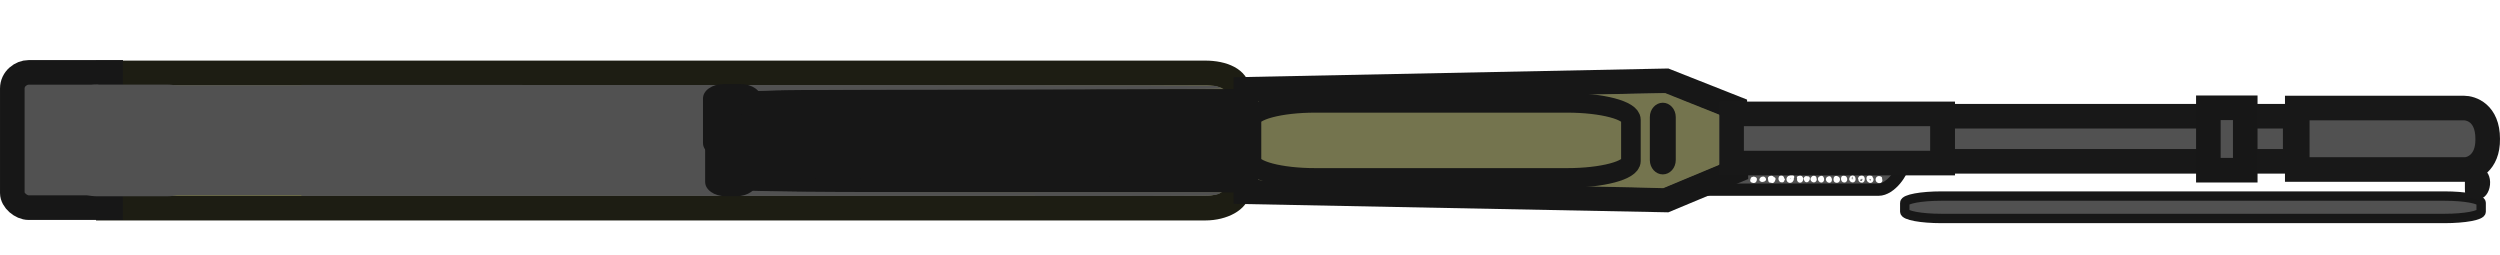
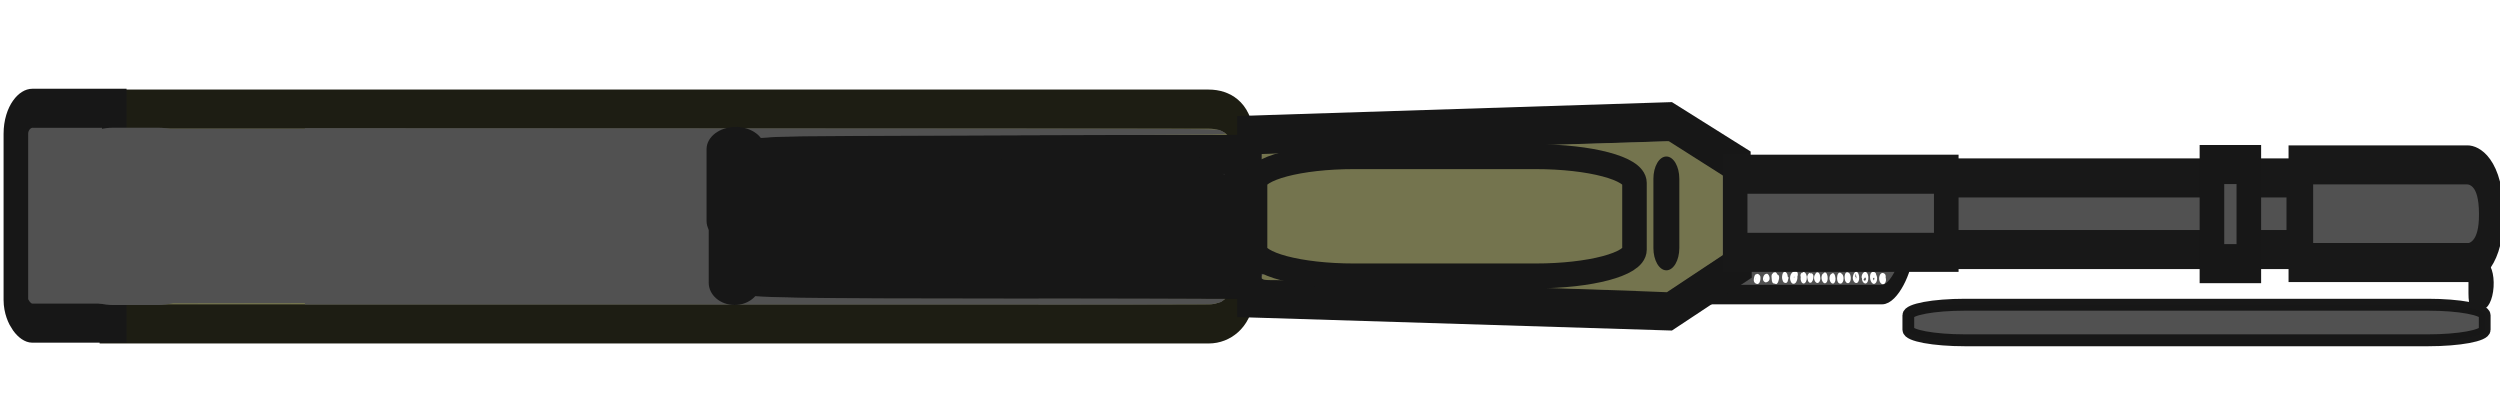
- <svg xmlns="http://www.w3.org/2000/svg" version="1.1" width="245.131" height="25" viewBox="0 0 245.131 25" id="svg186">
+ <svg xmlns="http://www.w3.org/2000/svg" version="1.1" width="158" height="25" viewBox="0 0 158 25" id="svg186">
  <defs id="defs190">
    <clipPath clipPathUnits="userSpaceOnUse" id="clipPath272">
      <path id="path273" style="fill:#ff0000;fill-opacity:1;fill-rule:nonzero;stroke:none;stroke-width:0.829" d="m 276.181,180.885 v 5.143 h 17.429 v -5.143 z m 7.851,3.439 c 0.007,-4.7e-4 0.015,-2e-5 0.023,0 0.18,3.7e-4 0.254,0.149 0.162,0.301 0.013,0.02 0.02,0.059 -0.01,0.125 -0.006,0.017 -0.007,0.024 -0.015,0.041 -0.016,0.036 -0.039,0.068 -0.066,0.096 -0.008,0.007 -0.016,0.016 -0.024,0.023 -0.045,0.038 -0.101,0.06 -0.16,0.066 -0.04,0.002 -0.037,0.004 -0.079,-0.002 -0.029,-0.004 -0.061,-0.015 -0.086,-0.029 -0.014,-0.008 -0.027,-0.019 -0.041,-0.028 -0.007,-0.007 -0.017,-0.014 -0.024,-0.021 -0.036,-0.036 -0.059,-0.081 -0.075,-0.13 -0.006,-0.027 -0.01,-0.041 -0.011,-0.07 -0.002,-0.06 0.01,-0.113 0.039,-0.165 0.007,-0.01 0.013,-0.022 0.021,-0.032 0.012,-0.016 0.027,-0.029 0.042,-0.042 8.2e-4,-9.1e-4 -8.3e-4,-0.002 0.002,-0.003 0.002,-9.9e-4 0.002,-0.002 0.005,-0.003 l 0.002,-0.002 c 0.006,-0.006 0.012,-0.011 0.018,-0.016 0.029,-0.025 0.063,-0.043 0.097,-0.058 0.068,-0.031 0.128,-0.047 0.181,-0.05 z m 4.955,0.016 h 0.002 c 0.016,-0.002 0.04,0.005 0.074,0.024 0.02,0.011 0.041,0.021 0.058,0.036 0.016,0.013 0.026,0.022 0.041,0.037 0.028,0.031 0.047,0.066 0.061,0.105 0.007,0.023 0.011,0.031 0.016,0.055 0.009,0.042 0.01,0.084 0.005,0.126 -0.004,0.022 -0.006,0.032 -0.013,0.053 -0.016,0.045 -0.042,0.084 -0.079,0.115 -0.011,0.007 -0.022,0.016 -0.034,0.023 -0.048,0.026 -0.102,0.031 -0.155,0.021 -0.009,-0.002 -0.019,-0.006 -0.028,-0.008 -0.045,-0.013 -0.087,-0.036 -0.121,-0.068 -0.02,-0.021 -0.026,-0.026 -0.042,-0.05 -0.021,-0.031 -0.036,-0.066 -0.042,-0.104 -0.002,-0.014 8.3e-4,-0.028 -0.002,-0.042 0.002,-0.014 0.002,-0.027 0.005,-0.041 0.007,-0.044 0.029,-0.084 0.052,-0.121 0.024,-0.037 0.049,-0.072 0.086,-0.097 h 0.002 c 0.048,-0.033 0.074,-0.04 0.087,-0.031 h 0.003 c 0.002,-0.018 0.009,-0.031 0.024,-0.034 z m -5.81,0.021 c 0.002,-3.5e-4 0.006,0 0.008,0 0.049,-3.7e-4 0.083,0.012 0.123,0.037 0.006,0.005 0.012,0.008 0.018,0.013 0.006,0.004 0.01,0.01 0.015,0.015 l 0.002,0.002 c 0.044,0.024 0.081,0.079 0.094,0.162 0.002,0.005 0.002,0.01 0.003,0.015 0.003,0.013 0.007,0.025 0.01,0.037 0.052,-0.014 0.076,0.001 0.031,0.086 -0.009,0.016 -0.015,0.034 -0.023,0.05 v 0.003 c -0.003,0.026 -0.012,0.049 -0.026,0.071 -0.005,0.008 -0.011,0.014 -0.016,0.021 -0.007,0.006 -0.012,0.009 -0.016,0.013 l -0.002,0.002 c -8.3e-4,9.1e-4 -0.002,0.002 -0.003,0.003 -0.006,0.006 -0.013,0.011 -0.019,0.016 -0.002,0.001 -0.002,0.002 -0.005,0.003 l -0.002,0.002 c -0.004,0.003 -0.01,0.004 -0.015,0.006 -0.007,0.003 -0.014,0.006 -0.021,0.008 -0.021,0.007 -0.043,0.01 -0.065,0.01 -0.016,-9.9e-4 -0.016,0.001 -0.028,-0.002 -0.006,-9.1e-4 -0.009,-0.002 -0.015,-0.003 -8.3e-4,-1.6e-4 -0.003,7.4e-4 -0.003,0 -0.002,-3.1e-4 -0.002,-0.001 -0.007,-0.003 -0.002,-8e-5 -0.006,0.001 -0.008,-0.002 -0.018,-0.001 -0.036,-0.002 -0.053,-0.006 -0.014,-0.004 -0.021,-0.006 -0.034,-0.013 -0.032,-0.016 -0.061,-0.042 -0.079,-0.073 -0.003,-0.005 -0.005,-0.011 -0.008,-0.016 -0.002,-0.004 -0.003,-0.002 -0.003,-0.002 -0.006,-0.01 -0.011,-0.021 -0.016,-0.031 -0.013,-0.025 -0.007,-0.014 -0.016,-0.032 -0.009,-0.022 -0.018,-0.043 -0.021,-0.066 -0.002,-0.019 -0.002,-0.038 -0.002,-0.057 8.3e-4,-0.015 0.002,-0.029 0.005,-0.044 0.002,-0.014 0.006,-0.028 0.01,-0.042 0.003,-0.013 0.007,-0.025 0.011,-0.037 0.009,-0.025 0.022,-0.049 0.039,-0.07 0.01,-0.011 0.015,-0.017 0.026,-0.026 0.026,-0.021 0.055,-0.035 0.087,-0.042 0.008,-9.9e-4 0.016,-0.004 0.024,-0.005 z m 6.542,0.005 c 0.01,-8.1e-4 0.02,-9.1e-4 0.031,0 0.015,9.9e-4 0.029,0.006 0.044,0.008 0.013,0.005 0.026,0.009 0.039,0.015 0.007,0.003 0.012,0.008 0.018,0.011 0.024,0.015 0.047,0.034 0.066,0.055 0.014,0.017 0.021,0.023 0.032,0.042 0.017,0.028 0.028,0.059 0.034,0.091 0.004,0.021 0.007,0.03 0.008,0.052 0.003,0.039 -6.5e-4,0.078 -0.008,0.117 -0.008,0.031 -0.017,0.063 -0.034,0.091 -0.028,0.045 -0.053,0.068 -0.099,0.092 -0.016,0.006 -0.031,0.012 -0.047,0.016 -0.012,0.003 -0.024,0.004 -0.036,0.005 -0.035,0.003 -0.071,-0.004 -0.104,-0.015 -0.019,-0.007 -0.025,-0.01 -0.044,-0.019 -0.035,-0.018 -0.067,-0.041 -0.092,-0.071 -0.016,-0.022 -0.024,-0.032 -0.036,-0.058 -0.016,-0.037 -0.025,-0.077 -0.019,-0.117 1.4e-4,-9.9e-4 -1.5e-4,-0.002 0,-0.003 -0.029,-0.003 -0.04,-0.029 -0.018,-0.1 0.003,-0.011 0.008,-0.023 0.013,-0.034 0.011,-0.026 0.026,-0.05 0.045,-0.071 0.018,-0.02 0.036,-0.038 0.06,-0.052 0.018,-0.011 0.035,-0.021 0.055,-0.029 0.029,-0.012 0.06,-0.022 0.091,-0.024 z m 0.641,0 c 0.013,-9.1e-4 0.026,-6.2e-4 0.039,0 0.155,0.007 0.23,0.075 0.23,0.147 0.003,0.004 0.006,0.008 0.01,0.013 0.007,0.009 0.014,0.019 0.021,0.029 0.016,0.025 0.018,0.033 0.029,0.06 0.002,0.011 0.007,0.024 0.01,0.036 0.011,0.051 0.007,0.104 -0.01,0.154 -0.01,0.025 -0.013,0.032 -0.028,0.055 -0.021,0.034 -0.05,0.063 -0.084,0.084 -0.023,0.012 -0.027,0.016 -0.052,0.024 -0.04,0.014 -0.083,0.018 -0.125,0.011 -0.012,-0.003 -0.022,-0.006 -0.034,-0.01 -0.008,-0.002 -0.017,-0.005 -0.024,-0.008 -0.033,-0.014 -0.064,-0.033 -0.091,-0.057 -0.02,-0.02 -0.026,-0.024 -0.044,-0.047 -0.028,-0.036 -0.048,-0.078 -0.061,-0.121 -0.003,-0.011 -0.006,-0.022 -0.008,-0.034 -0.013,-0.058 -0.012,-0.119 0.003,-0.177 0.011,-0.026 0.014,-0.037 0.031,-0.061 0.025,-0.036 0.06,-0.061 0.1,-0.078 0.007,-0.003 0.016,-0.006 0.024,-0.008 0.021,-0.007 0.042,-0.011 0.063,-0.013 z m -5.66,0.005 h 0.002 0.002 v 0.002 c 0.015,-0.002 0.037,0.002 0.066,0.006 0.007,0.002 0.015,0.003 0.023,0.005 0.024,0.007 0.044,0.017 0.065,0.031 0.005,0.004 0.011,0.008 0.016,0.011 0.005,0.004 0.008,0.01 0.013,0.015 0.004,0.004 0.009,0.008 0.013,0.013 0.002,0.002 0.005,0.006 0.008,0.008 0.011,0.012 0.024,0.022 0.032,0.036 0.017,0.029 0.031,0.059 0.039,0.092 0.002,0.008 0.007,0.016 0.008,0.024 0.003,0.022 -8.3e-4,0.044 -0.003,0.066 v 0.002 c 8.3e-4,0.025 -8.3e-4,0.051 -0.008,0.076 -0.002,0.006 -0.002,0.012 -0.007,0.018 -0.01,0.031 -0.026,0.062 -0.047,0.087 -0.012,0.015 -0.011,0.017 -0.026,0.031 -0.022,0.021 -0.048,0.038 -0.076,0.05 -0.025,0.009 -0.035,0.013 -0.061,0.016 -0.04,0.005 -0.08,-4e-5 -0.118,-0.015 -0.026,-0.012 -0.035,-0.015 -0.058,-0.032 -0.042,-0.032 -0.067,-0.072 -0.084,-0.121 -0.003,-0.014 -0.01,-0.027 -0.013,-0.041 -0.006,-0.038 -0.002,-0.078 0.008,-0.115 v -0.002 c -0.063,-0.093 -0.003,-0.218 0.144,-0.23 0.011,-8.3e-4 0.022,-5e-4 0.034,0 -5.7e-4,-0.017 0.006,-0.031 0.029,-0.034 z m -2.32,0.01 c 0.003,-1.8e-4 0.007,3e-5 0.01,0 0.009,-9e-5 0.018,10e-4 0.028,0.003 0.01,0.002 0.02,0.003 0.029,0.005 0.033,0.008 0.062,0.023 0.087,0.045 0.019,0.016 0.037,0.034 0.052,0.053 0.006,0.007 0.011,0.015 0.016,0.023 0.111,-0.002 0.187,0.121 0.096,0.283 -0.004,0.021 -0.01,0.041 -0.023,0.058 -0.004,0.009 -0.013,0.016 -0.018,0.024 -0.007,0.011 -0.014,0.023 -0.021,0.032 -5e-4,5.7e-4 8.2e-4,0.002 -0.002,0.003 -0.002,0.003 -0.002,0.007 -0.007,0.01 -0.002,0.002 -0.005,0.003 -0.008,0.005 l -0.003,0.003 c -0.062,0.069 -0.137,0.08 -0.193,0.049 -0.015,-9.9e-4 -0.03,0.001 -0.045,-0.002 -0.007,-0.002 -0.014,-0.004 -0.021,-0.006 -0.012,-0.003 -0.023,-0.006 -0.034,-0.011 -0.087,0.018 -0.187,-0.059 -0.191,-0.233 -10e-5,-0.003 1e-4,-0.003 0,-0.005 -8.3e-4,-0.005 8.3e-4,-0.01 -0.002,-0.015 -8.3e-4,-0.009 -0.003,-0.019 -0.003,-0.028 8.3e-4,0.003 4.3e-4,-0.007 0,-0.005 -0.003,-0.014 -0.008,-0.028 -0.008,-0.042 0,-0.005 -2.2e-4,-0.011 0,-0.015 -2.7e-4,-0.007 -1e-4,-0.011 0,-0.018 2.2e-4,-0.034 0.007,-0.069 0.026,-0.097 0.01,-0.012 0.012,-0.015 0.024,-0.024 0.009,-0.007 0.02,-0.012 0.031,-0.015 l 0.003,-0.003 c 0.002,-0.002 0.006,-0.003 0.008,-0.005 0.005,-0.004 0.009,-0.008 0.015,-0.013 0.01,-0.01 0.018,-0.022 0.032,-0.029 0.005,-0.002 0.009,-0.004 0.015,-0.005 0.01,-0.003 0.021,-0.005 0.031,-0.005 0.004,-2.5e-4 0.009,-3e-5 0.013,0 0.02,-0.005 0.04,-0.01 0.06,-0.011 z m 5.877,0.003 c 0.003,-1.7e-4 0.007,-5e-5 0.011,0 0.024,3.7e-4 0.047,0.006 0.07,0.011 0.013,0.003 0.024,0.006 0.034,0.01 8.3e-4,3.6e-4 0.002,-3.7e-4 0.003,0 0.005,0.001 0.008,0.003 0.013,0.005 0.002,8.2e-4 0.002,0.002 0.007,0.003 0.036,0.012 0.066,0.031 0.092,0.06 0.006,0.007 0.013,0.014 0.018,0.021 0.026,0.035 0.041,0.076 0.05,0.118 0.002,0.007 0.004,0.015 0.005,0.023 0.006,0.043 0.006,0.087 -0.005,0.13 -0.009,0.028 -0.011,0.039 -0.026,0.065 -0.02,0.034 -0.047,0.064 -0.081,0.084 -0.012,0.007 -0.025,0.012 -0.037,0.018 -0.014,0.004 -0.026,0.009 -0.041,0.011 -0.042,0.008 -0.088,0.002 -0.128,-0.013 -0.009,-0.003 -0.016,-0.008 -0.024,-0.011 -0.007,-0.004 -0.015,-0.007 -0.023,-0.011 -0.032,-0.02 -0.06,-0.046 -0.081,-0.078 -0.003,-0.006 -0.007,-0.01 -0.01,-0.016 -0.015,-0.028 -0.027,-0.06 -0.034,-0.091 -0.004,-0.018 -0.002,-0.023 -0.007,-0.042 -0.004,-0.033 -0.004,-0.066 0.002,-0.099 0.002,-0.009 0.002,-0.016 0.005,-0.024 0.007,-0.028 0.018,-0.059 0.034,-0.083 0.026,-0.038 0.03,-0.036 0.068,-0.065 0.018,-0.007 0.035,-0.016 0.053,-0.021 0.01,-0.003 0.02,-0.004 0.031,-0.005 z m -2.433,0.005 c 0.003,-2.5e-4 0.005,2.2e-4 0.008,0 0.018,-0.001 0.037,0.001 0.055,0.003 0.031,0.007 0.061,0.018 0.087,0.037 0.015,0.011 0.03,0.023 0.042,0.037 0.007,0.009 0.014,0.017 0.019,0.028 0.011,0.024 0.038,0.05 0.026,0.073 -0.002,0.003 -0.002,0.005 -0.005,0.008 0.003,0.007 0.007,0.012 0.01,0.021 0.003,0.009 0.005,0.017 0.008,0.026 0.007,0.029 0.013,0.043 0.013,0.074 0,0.045 -0.013,0.088 -0.036,0.126 -0.007,0.011 -0.015,0.02 -0.023,0.031 -0.027,0.027 -0.032,0.036 -0.066,0.055 -0.037,0.021 -0.079,0.029 -0.121,0.028 -0.013,-4.1e-4 -0.025,-0.002 -0.037,-0.003 -0.011,-0.003 -0.022,-0.006 -0.032,-0.01 -0.042,-0.014 -0.082,-0.039 -0.113,-0.07 -0.008,-0.008 -0.016,-0.017 -0.024,-0.026 -0.02,-0.03 -0.028,-0.036 -0.041,-0.07 -0.014,-0.037 -0.017,-0.076 -0.013,-0.115 0.002,-0.011 0.005,-0.021 0.008,-0.032 0.008,-0.025 0.009,-0.035 0.023,-0.058 0.015,-0.025 0.035,-0.046 0.058,-0.063 0.008,-0.012 0.021,-0.026 0.041,-0.044 0.007,-0.006 0.012,-0.014 0.019,-0.019 0.015,-0.012 0.022,-0.013 0.039,-0.021 0.008,-0.003 0.017,-0.008 0.026,-0.01 0.007,-0.002 0.013,-0.004 0.019,-0.005 0.003,-4.2e-4 0.007,0.001 0.01,-0.002 z m 0.625,0.005 c 0.011,-2.1e-4 0.022,0.003 0.032,0.003 0.014,0.003 0.028,0.004 0.042,0.008 0.01,0.003 0.02,0.008 0.029,0.013 0.033,0.019 0.057,0.042 0.076,0.074 0.015,0.025 0.027,0.051 0.037,0.078 0.002,0.007 0.006,0.014 0.008,0.021 0.009,0.033 0.012,0.069 0.011,0.104 -8.3e-4,0.017 -8.3e-4,0.023 -0.003,0.041 -0.006,0.042 -0.019,0.083 -0.042,0.118 -0.009,0.011 -0.016,0.022 -0.026,0.032 -0.034,0.035 -0.078,0.057 -0.126,0.063 -0.009,9.9e-4 -0.018,-0.001 -0.028,0.002 -0.007,-5e-4 -0.017,0.001 -0.024,-0.002 -0.031,-0.003 -0.061,-0.013 -0.089,-0.028 -0.007,-0.004 -0.013,-0.007 -0.019,-0.011 -0.033,-0.021 -0.061,-0.048 -0.084,-0.079 -0.004,-0.007 -0.009,-0.014 -0.013,-0.021 -0.023,-0.037 -0.04,-0.078 -0.045,-0.121 -0.002,-0.027 -0.004,-0.036 0,-0.063 0.005,-0.039 0.021,-0.075 0.044,-0.107 0.007,-0.008 0.013,-0.017 0.021,-0.024 0.03,-0.028 0.061,-0.046 0.099,-0.053 0.003,-0.003 0.007,-0.006 0.01,-0.008 0.026,-0.019 0.048,-0.031 0.079,-0.036 0.003,-5.6e-4 0.007,-0.002 0.011,-0.002 z m 1.194,0.011 h 0.002 c 0.035,-0.003 0.07,0.004 0.105,0.018 0.039,0.015 0.077,0.033 0.112,0.057 0.007,0.005 0.014,0.011 0.021,0.016 0.038,0.032 0.066,0.073 0.081,0.12 0.002,0.011 0.007,0.023 0.008,0.034 0.007,0.039 0.005,0.085 -0.005,0.123 -0.003,0.013 -0.007,0.026 -0.011,0.039 -0.015,0.032 -0.018,0.041 -0.041,0.068 -0.027,0.033 -0.064,0.058 -0.104,0.073 -0.013,0.005 -0.025,0.007 -0.037,0.011 -0.029,0.003 -0.038,0.006 -0.066,0.005 -0.04,-0.001 -0.079,-0.009 -0.115,-0.026 -0.015,-0.007 -0.028,-0.016 -0.042,-0.024 -0.012,-0.011 -0.026,-0.02 -0.037,-0.032 -0.039,-0.043 -0.057,-0.099 -0.063,-0.155 -0.002,-0.032 -0.003,-0.041 0.002,-0.074 0.002,-0.011 0.003,-0.023 0.008,-0.034 v -0.002 c -6.3e-4,-0.008 -8.3e-4,-0.016 0.002,-0.028 0.005,-0.048 0.025,-0.086 0.057,-0.121 0.029,-0.025 0.037,-0.04 0.076,-0.053 0.016,-0.006 0.033,-0.01 0.049,-0.011 z m -2.412,0.01 0.002,0.003 c 0.03,-0.003 0.04,0.012 0.039,0.036 0.025,-0.011 0.051,-0.015 0.081,-0.016 0.021,0.001 0.028,0.002 0.05,0.008 0.038,0.011 0.07,0.033 0.094,0.065 0.009,0.011 0.013,0.025 0.019,0.037 0.003,0.016 0.011,0.031 0.013,0.047 0.003,0.032 -0.002,0.061 -0.011,0.091 -0.003,0.011 -0.007,0.021 -0.01,0.032 -0.007,0.025 -0.016,0.05 -0.031,0.073 -0.003,0.006 -0.007,0.012 -0.011,0.018 -0.005,0.007 -0.011,0.012 -0.016,0.018 -0.002,0.003 -0.005,0.005 -0.008,0.008 -0.002,0.002 -0.002,0.004 -0.007,0.005 -0.02,0.027 -0.043,0.051 -0.074,0.066 -0.011,0.004 -0.022,0.008 -0.032,0.011 -0.035,0.011 -0.072,0.013 -0.107,0.003 -0.014,-0.004 -0.025,-0.004 -0.039,-0.011 -0.041,-0.018 -0.066,-0.042 -0.091,-0.079 -0.003,-0.007 -0.007,-0.014 -0.01,-0.021 -0.005,-0.011 -0.008,-0.023 -0.011,-0.034 l -0.003,-0.002 c -0.005,-0.007 -0.009,-0.015 -0.013,-0.023 -0.013,-0.028 -0.024,-0.056 -0.028,-0.087 -1.6e-4,-0.002 10e-5,-0.004 0,-0.006 -0.016,-0.041 -0.01,-0.061 0.008,-0.068 h 0.002 c 6.8e-4,-0.003 -7.8e-4,-0.005 0,-0.008 0.003,-0.013 0.01,-0.024 0.015,-0.036 0.006,-0.009 0.011,-0.02 0.018,-0.029 0.025,-0.035 0.059,-0.06 0.099,-0.078 0.023,-0.01 0.041,-0.017 0.055,-0.019 0.002,-3.8e-4 0.004,-0.002 0.008,-0.003 z m 5.914,0.008 c 0.012,-4.6e-4 0.025,0.001 0.037,0.003 0.187,0.02 0.255,0.135 0.215,0.222 0.004,0.01 0.008,0.021 0.011,0.032 0.002,0.008 0.007,0.016 0.008,0.024 0.009,0.034 0.007,0.035 0.01,0.073 -0.002,0.018 -0.002,0.037 -0.007,0.055 -0.012,0.052 -0.051,0.101 -0.096,0.13 -0.011,0.007 -0.024,0.013 -0.036,0.019 -0.012,0.004 -0.025,0.008 -0.037,0.011 -0.042,0.01 -0.089,0.01 -0.131,0.002 -0.012,-0.002 -0.025,-0.007 -0.037,-0.01 -0.028,-0.01 -0.036,-0.013 -0.061,-0.028 -0.04,-0.022 -0.074,-0.052 -0.1,-0.089 -0.013,-0.022 -0.019,-0.031 -0.029,-0.055 -0.017,-0.041 -0.023,-0.085 -0.019,-0.13 0.002,-0.011 0.002,-0.023 0.005,-0.034 0.009,-0.049 0.031,-0.093 0.061,-0.131 0.008,-0.008 0.016,-0.018 0.024,-0.026 0.034,-0.031 0.076,-0.05 0.12,-0.06 0.02,-0.004 0.041,-0.007 0.061,-0.008 z m -4.054,0.008 h 0.002 c 0.002,-5e-5 0.002,0 0.005,0 0.032,1.6e-4 0.065,0.01 0.092,0.026 0.01,0.006 0.018,0.014 0.028,0.021 0.006,0.004 0.011,0.01 0.016,0.015 0.004,0.005 0.009,0.009 0.013,0.015 0.016,0.021 0.029,0.045 0.041,0.068 0.016,0.037 0.029,0.075 0.032,0.115 1.2e-4,0.007 -10e-5,0.014 0,0.021 4.1e-4,0.028 -0.002,0.055 -0.008,0.083 -0.005,0.019 -0.007,0.03 -0.016,0.049 -0.016,0.035 -0.04,0.064 -0.071,0.086 -0.01,0.006 -0.019,0.013 -0.029,0.018 -0.039,0.019 -0.084,0.024 -0.126,0.016 -0.031,-0.006 -0.062,-0.014 -0.089,-0.031 -0.026,-0.016 -0.051,-0.035 -0.073,-0.057 -0.005,-0.006 -0.01,-0.01 -0.015,-0.016 -0.022,-0.027 -0.039,-0.059 -0.05,-0.092 -0.002,-0.008 -0.002,-0.018 -0.007,-0.026 -0.007,-0.038 -0.005,-0.077 0.005,-0.115 0.008,-0.028 0.016,-0.05 0.032,-0.074 0.014,-0.02 0.03,-0.04 0.05,-0.053 0.011,-0.008 0.024,-0.013 0.036,-0.019 0.009,-0.003 0.018,-0.008 0.028,-0.011 h 0.002 c 0.019,-0.012 0.038,-0.023 0.06,-0.029 0.012,-0.002 0.025,-0.005 0.037,-0.005 0.002,0 0.004,-7.8e-4 0.007,-0.002 z m 1.874,0.019 c -0.012,0.066 -0.043,0.158 -0.032,0.209 0.007,-0.009 0.015,-0.018 0.024,-0.024 l 0.016,-0.008 c 0.012,-0.006 0.027,-0.006 0.041,-0.005 0.011,0.059 5.9e-4,0.092 -0.079,0.045 0.01,0.033 0.042,0.039 0.115,0.01 8.3e-4,-0.016 -8.3e-4,-0.029 -0.008,-0.042 7.4e-4,-1.2e-4 -0.009,-0.01 -0.008,-0.01 -8.3e-4,-4.5e-4 -0.002,-10e-4 -0.003,-0.003 -0.005,-9.9e-4 -0.011,0.001 -0.016,-0.002 -0.01,-0.049 -0.035,-0.115 -0.049,-0.17 z m -0.031,0.217 c -5.9e-4,-0.002 8.3e-4,-0.003 -0.002,-0.005 -8.2e-4,9.9e-4 -0.002,0.002 -0.003,0.003 0.002,10e-4 0.002,-0.001 0.005,0.002 z m -7.215,-0.206 v 0.003 c 0.013,-0.001 0.026,3e-5 0.039,0 0.011,0.003 0.022,0.002 0.032,0.005 0.05,0.017 0.091,0.054 0.125,0.094 0.045,0.065 0.063,0.115 0.036,0.193 -0.006,0.01 -0.011,0.023 -0.018,0.032 -0.034,0.046 -0.088,0.07 -0.139,0.089 -0.083,0.025 -0.162,0.045 -0.245,0.003 -0.064,-0.031 -0.116,-0.062 -0.125,-0.139 -0.002,-0.011 -9e-5,-0.021 0,-0.032 0.002,-0.011 0.002,-0.023 0.007,-0.034 0.013,-0.053 0.044,-0.099 0.084,-0.136 0.037,-0.029 0.076,-0.053 0.123,-0.063 0.015,-0.003 0.029,-0.005 0.041,-0.003 0.014,-0.005 0.027,-0.009 0.041,-0.011 z m -0.776,0.006 v 0.002 h 0.002 c 0.014,-2.3e-4 0.028,9.9e-4 0.042,0.003 0.038,0.004 0.075,0.013 0.11,0.031 0.044,0.023 0.084,0.048 0.109,0.092 0.02,0.051 0.01,0.092 0.01,0.146 -0.013,0.062 -0.032,0.124 -0.076,0.172 -0.009,0.008 -0.016,0.017 -0.026,0.024 -0.051,0.041 -0.116,0.054 -0.18,0.05 -0.081,-0.012 -0.16,-0.037 -0.219,-0.097 -0.007,-0.011 -0.018,-0.02 -0.023,-0.032 -0.028,-0.056 -0.016,-0.12 0,-0.177 0.018,-0.055 0.042,-0.112 0.081,-0.154 0.034,-0.034 0.064,-0.039 0.081,-0.026 3.4e-4,-0.001 0.002,-0.003 0.003,-0.005 0.002,-0.003 0.009,-0.002 0.013,-0.002 h 0.002 c 3.8e-4,-2.8e-4 0.002,2.9e-4 0.003,0 0.018,-0.013 0.036,-0.022 0.055,-0.024 0.003,-5e-4 0.009,-0.001 0.013,-0.003 z m 3.001,0.146 c -0.005,0.013 -0.009,0.025 -0.013,0.037 0.004,0.002 0.008,0.003 0.013,0.005 0.016,-0.006 0.033,-0.014 0.05,-0.019 -0.008,-0.006 -0.016,-0.012 -0.024,-0.018 -0.009,-0.003 -0.017,-0.002 -0.026,-0.005 z m 1.276,0.008 c -0.004,0.002 -0.007,0.004 -0.011,0.006 0.005,0.002 0.01,0.003 0.015,0.005 -8.2e-4,-0.004 -0.002,-0.008 -0.003,-0.011 z m 4.558,0.003 c -0.01,0.007 -0.021,0.014 -0.032,0.021 0.008,-0.001 0.017,2.7e-4 0.026,0.005 -0.002,0.007 -0.002,0.015 -0.007,0.023 -7.9e-4,0.002 -0.005,0.007 -0.008,0.011 -0.002,0.002 -0.002,0.003 -0.003,0.005 l -0.002,0.003 c -8.3e-4,2.1e-4 -0.002,-1e-4 -0.003,0 -0.01,0.001 -0.019,0.002 -0.029,0 -0.008,-9.9e-4 -0.016,-0.004 -0.024,-0.006 -0.003,-0.002 -0.008,9.1e-4 -0.011,-0.002 -0.079,0.054 -0.128,0.103 0.003,0.133 l 0.002,0.002 h 0.003 c 0.006,-4.2e-4 0.012,0.001 0.018,-0.002 0.027,-0.006 0.053,-0.02 0.068,-0.044 0.003,-0.005 0.002,-0.012 0.007,-0.018 0.002,-0.008 0.007,-0.016 0.008,-0.024 0.006,-0.025 -8.3e-4,-0.051 -0.013,-0.073 -7.3e-4,-0.002 -0.007,-0.008 -0.007,-0.011 0.002,-0.008 0.006,-0.016 0.007,-0.023 z m -0.034,0.016 c -0.009,0.001 -0.019,0.005 -0.029,0.008 -0.019,0.008 -0.028,0.015 -0.041,0.029 0.003,0.002 0.007,0.003 0.01,0.005 0.02,-0.013 0.039,-0.029 0.06,-0.042 z m -0.828,0.005 c -0.002,5.9e-4 -0.005,0.003 -0.005,0.003 0.002,0.006 0.007,0.01 0.002,0.005 0.002,10e-4 0.002,-0.001 0.005,0.002 -8.3e-4,-0.003 8.3e-4,-0.003 -0.002,-0.005 0.002,-0.003 -4e-5,-0.004 0,-0.005 z m 1.506,0.016 c -0.003,8.3e-4 -0.008,-0.001 -0.011,0.002 -0.012,0.006 -0.02,0.015 -0.028,0.026 8.3e-4,-1.2e-4 0.002,8e-5 0.003,0 -8.3e-4,1.5e-4 -0.002,0.001 -0.003,0.003 h -0.002 v 0.002 c -7.3e-4,0.003 -0.002,0.007 -0.003,0.011 -3.4e-4,0.002 8.3e-4,0.004 -0.002,0.006 v 0.002 c -1e-5,0.002 -1.6e-4,0.004 0,0.006 8.2e-4,0.006 0.002,0.01 0.007,0.015 0.067,0.133 0.084,0.043 0.104,-0.065 -0.027,0.01 -0.059,0.018 -0.094,0.023 0.014,-0.006 0.025,-0.015 0.034,-0.026 -0.002,2.5e-4 -0.002,-3.6e-4 -0.005,0 z m -9.62,0.023 c -0.003,0.009 -0.002,0.017 -0.007,0.026 -8.2e-4,0.004 -8.3e-4,0.007 -0.003,0.011 0.007,-0.004 0.014,-0.005 0.019,-0.003 7.3e-4,-0.002 -8.3e-4,-0.003 0.002,-0.005 -5e-5,-0.003 -1.9e-4,-0.002 0,-0.005 -0.002,-0.007 -0.007,-0.016 -0.01,-0.024 z m 1.05,0.003 c 2.5e-4,0.005 2e-4,0.009 0,0.015 6.3e-4,-0.005 5.4e-4,-0.01 0,-0.015 z m -0.317,0.031 c -4.9e-4,0.003 -0.002,0.005 -0.002,0.008 1e-4,0.005 -8.3e-4,0.01 0,0.015 0.003,0.012 0.017,0.021 0.032,0.029 -0.013,-0.015 -0.022,-0.034 -0.031,-0.052 z m -0.743,0.011 -0.002,0.002 c -7.8e-4,0.003 8.3e-4,0.005 -0.002,0.011 l 0.005,0.005 h 0.002 c 0.002,0.001 0.003,0.003 0.008,0.003 h 0.002 c 7.7e-4,-0.001 0.002,-0.004 0.003,-0.005 v -0.003 -0.002 c -0.005,-0.004 -0.012,-0.005 -0.016,-0.011 z m -0.005,0.013 c -8.2e-4,0.005 8.3e-4,0.011 -0.002,0.016 8.2e-4,-0.004 -8.3e-4,-0.009 0.002,-0.016 z m 10.36,0.002 v 0.003 c 0.002,-1.5e-4 0.004,-0.001 0.008,-0.003 -7.7e-4,-7e-5 -0.004,1e-4 -0.008,0 z m -4.083,0.002 c -8.3e-4,0.002 -0.002,0.004 -0.003,0.006 v 0.002 c 5.1e-4,1.6e-4 0.002,-1.5e-4 0.003,0 6.8e-4,-0.002 -3e-4,-0.004 0.002,-0.006 z m -6.175,0.115 v 0.003 c 0.006,0.002 0.012,0.001 0.018,0.003 8.3e-4,-6.9e-4 0.002,-10e-4 0.003,-0.003 -0.007,-2.1e-4 -0.014,-0.001 -0.021,-0.003 z" />
    </clipPath>
  </defs>
  <g transform="translate(-138.3525,-167.3)" id="g184">
-     <g data-paper-data="{&quot;isPaintingLayer&quot;:true}" fill-rule="nonzero" stroke-linejoin="miter" stroke-miterlimit="10" stroke-dasharray="none" stroke-dashoffset="0" style="mix-blend-mode:normal" id="g182">
-       <g id="g872" transform="matrix(1.205788,0,0,1.205788,-28.47129,-37.81136)">
+     <g data-paper-data="{&quot;isPaintingLayer&quot;:true}" fill-rule="nonzero" stroke-linejoin="miter" stroke-miterlimit="10" stroke-dasharray="none" stroke-dashoffset="0" style="mix-blend-mode:normal" id="g182" transform="matrix(0.9874839,0,0,1.000654,1.739566,-0.121215)">
+       <g id="g872" transform="matrix(0.7870472,0,0,1.233578,29.68316,-42.94814)">
        <path d="m 291.11,185.529 c -2.61,0 -14.429,0 -14.429,0 v -4.143 h 16.429 c 0,0 0,1.322 0,2 0,0.702 -1.028,2.143 -2,2.143 z" fill="#515151" stroke="#333333" stroke-width="1" stroke-linecap="butt" id="path134" style="stroke:#171717;stroke-opacity:1" clip-path="url(#clipPath272)" />
        <path d="m 236.345,187.033 c -10.088,0 -89.183,0 -89.183,0 v -11 c 0,0 79.095,0 89.183,0 1.534,0 2.65,0.568 2.65,1.433 0,2.346 0,6.874 0,8.167 0,0.675 -1.116,1.4 -2.65,1.4 z" fill="#74744e" stroke="#3d3d28" stroke-width="2" stroke-linecap="butt" id="path138" style="stroke:#1d1d13;stroke-opacity:1" />
        <path d="M 273.829,186.367 239.662,185.7 v -8.333 l 34.176,-0.688 5.592,2.21 0.072,5.112 z" fill="#515151" stroke="#333333" stroke-width="2" stroke-linecap="butt" id="path140" style="stroke:#171717;stroke-opacity:1" />
        <path d="m 296.329,183.367 h -17.167 v -4 h 17.167 z" fill="#515151" stroke="#333333" stroke-width="2" stroke-linecap="butt" id="path142" style="stroke:#181818;stroke-opacity:1" />
        <path d="m 324.995,183.224 h -28.667 v -3.667 h 28.667 z" fill="#515151" stroke="#333333" stroke-width="2" stroke-linecap="butt" id="path144" style="stroke:#181818;stroke-opacity:1" />
        <path d="m 338.8,183.89 c -1.959,0 -13.638,0 -13.638,0 v -5 c 0,0 11.53,0 13.547,0 0.58,0 1.938,0.399 1.938,2.506 0.032,2.012 -1.309,2.494 -1.847,2.494 z" fill="#515151" stroke="#333333" stroke-width="2" stroke-linecap="butt" id="path146" style="stroke:#181818;stroke-opacity:1" />
        <path d="m 147.353,186.992 c 0,0 -5.302,0 -6.674,0 -0.612,0 -1.326,-0.603 -1.326,-1.192 0,-1.265 0,-6.132 0,-8.5 0,-0.795 0.715,-1.308 1.326,-1.308 1.372,0 6.674,0 6.674,0 z" fill="#515151" stroke="#333333" stroke-width="2" stroke-linecap="butt" id="path148" style="stroke:#171717;stroke-opacity:1" />
        <path d="m 248.512,183.967 h -7.5 V 179.3 h 7.5 z" fill="#515151" stroke="#333333" stroke-width="1" stroke-linecap="butt" id="path150" style="stroke:#171717;stroke-opacity:1" />
        <path d="m 244.345,183.633 c -1.105,0 -2,-0.895 -2,-2 0,-1.105 0.895,-2 2,-2 1.105,0 2,0.895 2,2 0,1.105 -0.895,2 -2,2 z" fill="#515151" stroke="#333333" stroke-width="1" stroke-linecap="butt" id="path152" style="stroke:#171717;stroke-opacity:1" />
        <path d="m 317.932,183.946 v -5.075 h 3 v 5.075 z" fill="#515151" stroke="#333333" stroke-width="2" stroke-linecap="butt" id="path154" style="stroke:#171717;stroke-opacity:1" />
        <g stroke-width="2" id="g180">
          <path d="m 197.602,183.274 c 0,-1.339 0,-2.953 0,-3.625 0,-0.484 0.663,-1.298 1.503,-1.298 4.342,0 40.197,0 40.197,0 0,0 0.625,2.215 0.625,3.297 0,1.05 -0.625,3.103 -0.625,3.103 0,0 -35.854,0 -40.197,0 -0.84,0 -1.503,-0.635 -1.503,-1.478 z" fill="#434343" stroke="#323232" stroke-linecap="butt" id="path156" style="stroke:#171717;stroke-opacity:1" />
          <path d="m 201.48,179.149 v 4.75" fill="none" stroke="#323232" stroke-linecap="round" id="path158" style="stroke:#171717;stroke-opacity:1" />
          <path d="m 205.23,179.024 v 4.75" fill="none" stroke="#323232" stroke-linecap="round" id="path160" style="stroke:#171717;stroke-opacity:1" />
          <path d="m 209.105,179.274 v 4.75" fill="none" stroke="#323232" stroke-linecap="round" id="path162" style="stroke:#171717;stroke-opacity:1" />
          <path d="m 212.855,179.149 v 4.75" fill="none" stroke="#323232" stroke-linecap="round" id="path164" style="stroke:#171717;stroke-opacity:1" />
          <path d="m 216.48,179.399 v 4.75" fill="none" stroke="#323232" stroke-linecap="round" id="path166" style="stroke:#171717;stroke-opacity:1" />
          <path d="m 220.23,179.274 v 4.75" fill="none" stroke="#323232" stroke-linecap="round" id="path168" style="stroke:#171717;stroke-opacity:1" />
          <path d="m 223.855,179.524 v 4.75" fill="none" stroke="#323232" stroke-linecap="round" id="path170" style="stroke:#171717;stroke-opacity:1" />
          <path d="m 227.605,179.399 v 4.75" fill="none" stroke="#323232" stroke-linecap="round" id="path172" style="stroke:#171717;stroke-opacity:1" />
          <path d="m 231.23,179.399 v 4.75" fill="none" stroke="#323232" stroke-linecap="round" id="path174" style="stroke:#171717;stroke-opacity:1" />
          <path d="m 234.98,179.274 v 4.75" fill="none" stroke="#323232" stroke-linecap="round" id="path176" style="stroke:#171717;stroke-opacity:1" />
          <path d="m 238.605,179.524 v 4.75" fill="none" stroke="#323232" stroke-linecap="round" id="path178" style="stroke:#171717;stroke-opacity:1" />
        </g>
      </g>
-       <path style="fill:#74744e;fill-opacity:1;stroke:#171717;stroke-width:0.106;stroke-opacity:0" d="m 298.412,185.672 c -3.855,-0.097 -33.845,-0.664 -35.137,-0.664 -1.478,0 -1.548,-0.01 -1.548,-0.211 0,-0.208 0.07,-0.211 5.022,-0.211 h 5.022 v -3.383 -3.383 h -5.022 -5.022 v -0.3 -0.3 l 2.669,-0.064 c 1.468,-0.035 10.448,-0.213 19.955,-0.396 l 17.285,-0.332 2.643,1.058 2.643,1.058 v 2.459 2.459 l -2.74,1.144 -2.74,1.144 -0.908,-0.023 c -0.499,-0.012 -1.455,-0.036 -2.123,-0.053 z" id="path1" />
-       <path style="fill:#515151;fill-opacity:1;stroke:#171717;stroke-width:0.211;stroke-opacity:0" d="m 150.405,181.044 v -5.392 l 53.547,0.015 c 29.451,0.008 53.737,0.097 53.97,0.197 0.239,0.103 -9.831,0.188 -23.212,0.197 -25.959,0.016 -24.571,-0.055 -25.546,1.312 -0.46,0.645 -0.514,0.961 -0.577,3.411 -0.061,2.381 -0.018,2.806 0.366,3.599 0.239,0.495 0.747,1.087 1.127,1.317 0.675,0.408 1.253,0.421 24.267,0.527 17.052,0.078 8.7,0.122 -30.183,0.159 l -53.759,0.05 z" id="path2" />
-       <path style="fill:#515151;fill-opacity:1;stroke:#171717;stroke-width:0.013;stroke-opacity:0" d="m 239.83,186.336 v -0.172 l 9.148,0.001 9.148,0.001 -0.099,0.046 c -0.302,0.142 -0.742,0.246 -1.189,0.281 -0.122,0.01 -2.798,0.014 -8.593,0.014 h -8.415 z" id="path3" />
-       <path style="fill:#515151;fill-opacity:1;stroke:#171717;stroke-width:0.053;stroke-opacity:0" d="m 167.901,181.07 v -5.445 l 44.706,0.013 c 42.639,0.013 44.721,0.018 45.018,0.107 0.171,0.052 0.409,0.137 0.529,0.189 0.21,0.092 -0.474,0.097 -20.768,0.13 -11.903,0.02 -21.786,0.058 -22.835,0.088 -2.613,0.075 -3.698,0.167 -4.424,0.372 -0.517,0.146 -1.209,1.032 -1.359,1.738 -0.171,0.805 -0.232,4.612 -0.085,5.317 0.111,0.534 0.453,1.175 0.86,1.615 0.39,0.421 0.662,0.596 1.05,0.677 1.091,0.226 5.431,0.269 27.93,0.275 19.619,0.005 19.637,0.005 19.409,0.11 -0.591,0.271 2.429,0.254 -45.483,0.255 l -44.548,9.2e-4 z" id="path4" />
-       <rect style="fill:#171717;fill-opacity:1;stroke:#171717;stroke-opacity:0" id="rect4" width="48.367" height="6.429" x="210.491" y="178.046" rx="1.995" ry="1.406" />
-       <rect style="fill:#171717;fill-opacity:1;stroke:#171717;stroke-opacity:0" id="rect5" width="5.709" height="7.189" x="207.282" y="175.546" rx="1.995" ry="1.406" />
-       <rect style="fill:#171717;fill-opacity:1;stroke:#171717;stroke-opacity:0" id="rect6" width="5.075" height="8.035" x="207.493" y="178.506" rx="1.995" ry="1.406" />
-       <rect style="fill:#171717;fill-opacity:1;stroke:#171717;stroke-opacity:0" id="rect7" width="2.542" height="7.027" x="300.123" y="177.373" rx="1.995" ry="1.406" />
-       <rect style="fill:#515151;fill-opacity:1;stroke:#171717;stroke-width:0.92;stroke-opacity:0.992" id="rect8" width="56.517" height="2.196" x="325.119" y="186.525" rx="3.58" ry="0.664" />
-       <rect style="mix-blend-mode:normal;fill:#181818;fill-opacity:1;stroke:#171717;stroke-width:0.178;stroke-opacity:0" id="rect8-8" width="1.845" height="2.514" x="380.042" y="184.046" rx="0.117" ry="0.76" />
-       <ellipse style="fill:#181818;fill-opacity:1;stroke:#171717;stroke-width:1.086;stroke-opacity:0" id="path8" cx="398.341" cy="145.776" rx="0.961" ry="1.457" transform="rotate(5.807045)" />
-       <rect style="fill:#515151;fill-opacity:1;stroke:#171717;stroke-width:1.101;stroke-opacity:0" id="rect9" width="11.634" height="10.947" x="145.486" y="175.597" rx="2.336" ry="1.456" />
-       <rect style="fill:#74744e;fill-opacity:1;stroke:#171717;stroke-width:1.921;stroke-opacity:1" id="rect273" width="37.204" height="7.36" x="261.063" y="177.385" rx="6.252" ry="1.656" />
+       <path style="fill:#74744e;fill-opacity:1;stroke:#171717;stroke-width:0.086;stroke-opacity:0" d="m 243.048,185.686 c -2.516,-0.097 -22.091,-0.679 -22.934,-0.679 -0.965,0 -1.011,-0.01 -1.011,-0.216 0,-0.213 0.046,-0.216 3.278,-0.216 h 3.278 v -3.461 -3.461 h -3.278 -3.278 v -0.307 -0.307 l 1.743,-0.064 c 0.958,-0.035 6.819,-0.218 13.025,-0.405 l 11.282,-0.34 1.725,1.082 1.725,1.082 v 2.516 2.516 l -1.788,1.171 -1.788,1.171 -0.592,-0.023 c -0.326,-0.012 -0.95,-0.036 -1.386,-0.053 z" id="path1" />
+       <path style="fill:#515151;fill-opacity:1;stroke:#171717;stroke-width:0.173;stroke-opacity:0" d="m 146.44,180.951 v -5.516 l 34.951,0.015 c 19.223,0.008 35.076,0.097 35.227,0.201 0.156,0.105 -6.417,0.192 -15.151,0.201 -16.944,0.016 -16.038,-0.055 -16.674,1.343 -0.3,0.66 -0.335,0.983 -0.377,3.49 -0.041,2.436 -0.013,2.871 0.239,3.682 0.156,0.506 0.487,1.113 0.736,1.348 0.441,0.418 0.818,0.431 15.84,0.539 11.13,0.078 5.679,0.125 -19.701,0.162 l -35.09,0.05 z" id="path2" />
+       <path style="fill:#515151;fill-opacity:1;stroke:#171717;stroke-width:0.011;stroke-opacity:0" d="m 204.81,186.365 v -0.176 l 5.971,10e-4 5.971,0.001 -0.066,0.046 c -0.197,0.145 -0.484,0.251 -0.776,0.287 -0.08,0.01 -1.826,0.014 -5.609,0.014 h -5.493 z" id="path3" />
+       <path style="fill:#515151;fill-opacity:1;stroke:#171717;stroke-width:0.043;stroke-opacity:0" d="m 157.86,180.978 v -5.57 l 29.181,0.013 c 27.831,0.013 29.19,0.018 29.384,0.11 0.112,0.052 0.267,0.14 0.345,0.194 0.137,0.092 -0.31,0.097 -13.556,0.133 -7.769,0.02 -14.22,0.058 -14.905,0.088 -1.705,0.075 -2.414,0.17 -2.888,0.38 -0.337,0.15 -0.789,1.056 -0.887,1.779 -0.112,0.824 -0.151,4.719 -0.056,5.44 0.074,0.546 0.295,1.202 0.561,1.653 0.255,0.431 0.432,0.61 0.685,0.692 0.713,0.232 3.545,0.275 18.231,0.281 12.806,0.005 12.818,0.005 12.669,0.113 -0.386,0.278 1.586,0.261 -29.688,0.262 l -29.077,9.4e-4 z" id="path4" />
+       <rect style="fill:#171717;fill-opacity:1;stroke:#171717;stroke-width:0.817;stroke-opacity:0" id="rect4" width="31.57" height="6.577" x="185.659" y="177.884" rx="2.021" ry="1.405" />
+       <rect style="fill:#171717;fill-opacity:1;stroke:#171717;stroke-width:0.817;stroke-opacity:0" id="rect5" width="3.726" height="7.355" x="183.565" y="175.327" rx="2.021" ry="1.405" />
+       <rect style="fill:#171717;fill-opacity:1;stroke:#171717;stroke-width:0.817;stroke-opacity:0" id="rect6" width="3.312" height="8.22" x="183.703" y="178.355" rx="2.021" ry="1.405" />
+       <rect style="fill:#171717;fill-opacity:1;stroke:#171717;stroke-width:0.817;stroke-opacity:0" id="rect7" width="1.659" height="7.189" x="244.164" y="177.196" rx="2.021" ry="1.405" />
+       <rect style="fill:#515151;fill-opacity:1;stroke:#171717;stroke-width:0.752;stroke-opacity:0.992" id="rect8" width="36.89" height="2.246" x="260.479" y="186.558" rx="3.625" ry="0.663" />
+       <rect style="mix-blend-mode:normal;fill:#181818;fill-opacity:1;stroke:#171717;stroke-width:0.145;stroke-opacity:0" id="rect8-8" width="1.204" height="2.572" x="296.329" y="184.023" rx="0.118" ry="0.759" />
+       <ellipse style="fill:#181818;fill-opacity:1;stroke:#171717;stroke-width:0.889;stroke-opacity:0" id="path8" cx="310.037" cy="136.821" rx="0.632" ry="1.486" transform="matrix(0.9875328,0.1574133,-0.06475067,0.9979015,0,0)" />
+       <rect style="fill:#515151;fill-opacity:1;stroke:#171717;stroke-width:0.9;stroke-opacity:0" id="rect9" width="7.594" height="11.199" x="143.229" y="175.378" rx="2.366" ry="1.455" />
+       <rect style="fill:#74744e;fill-opacity:1;stroke:#171717;stroke-width:1.57;stroke-opacity:1" id="rect273" width="24.284" height="7.53" x="218.669" y="177.208" rx="6.331" ry="1.655" />
    </g>
  </g>
</svg>
